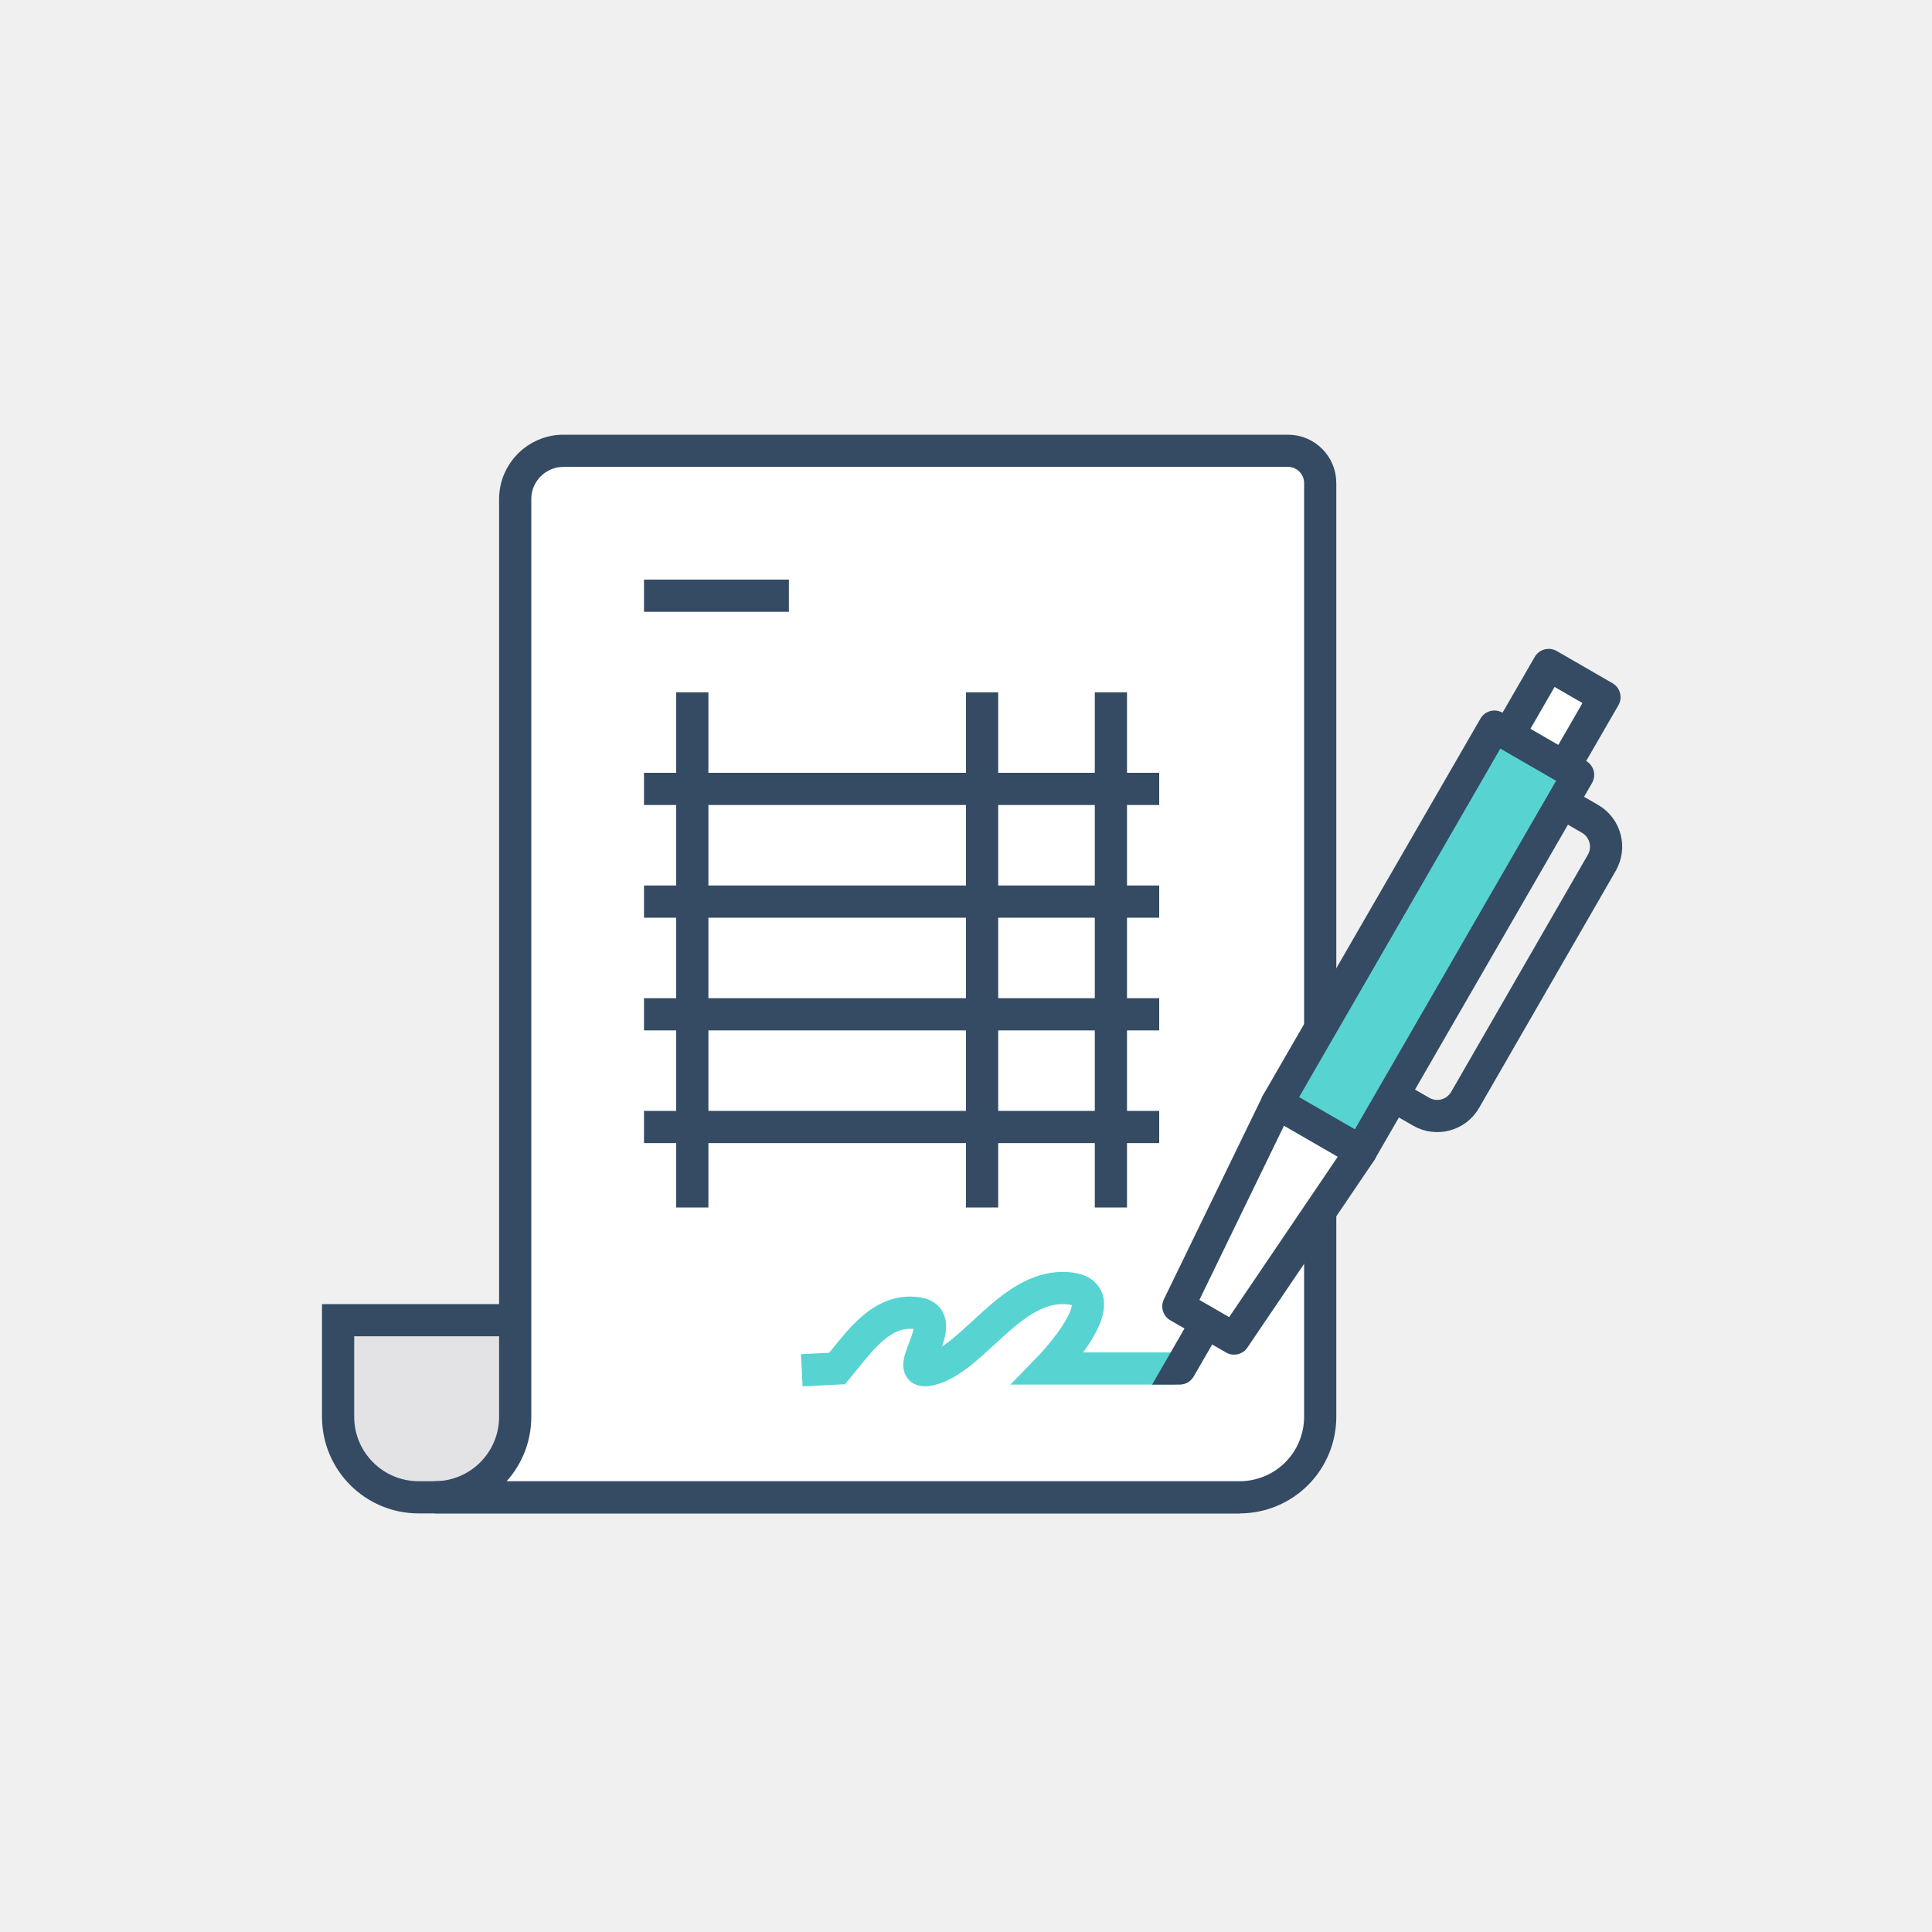
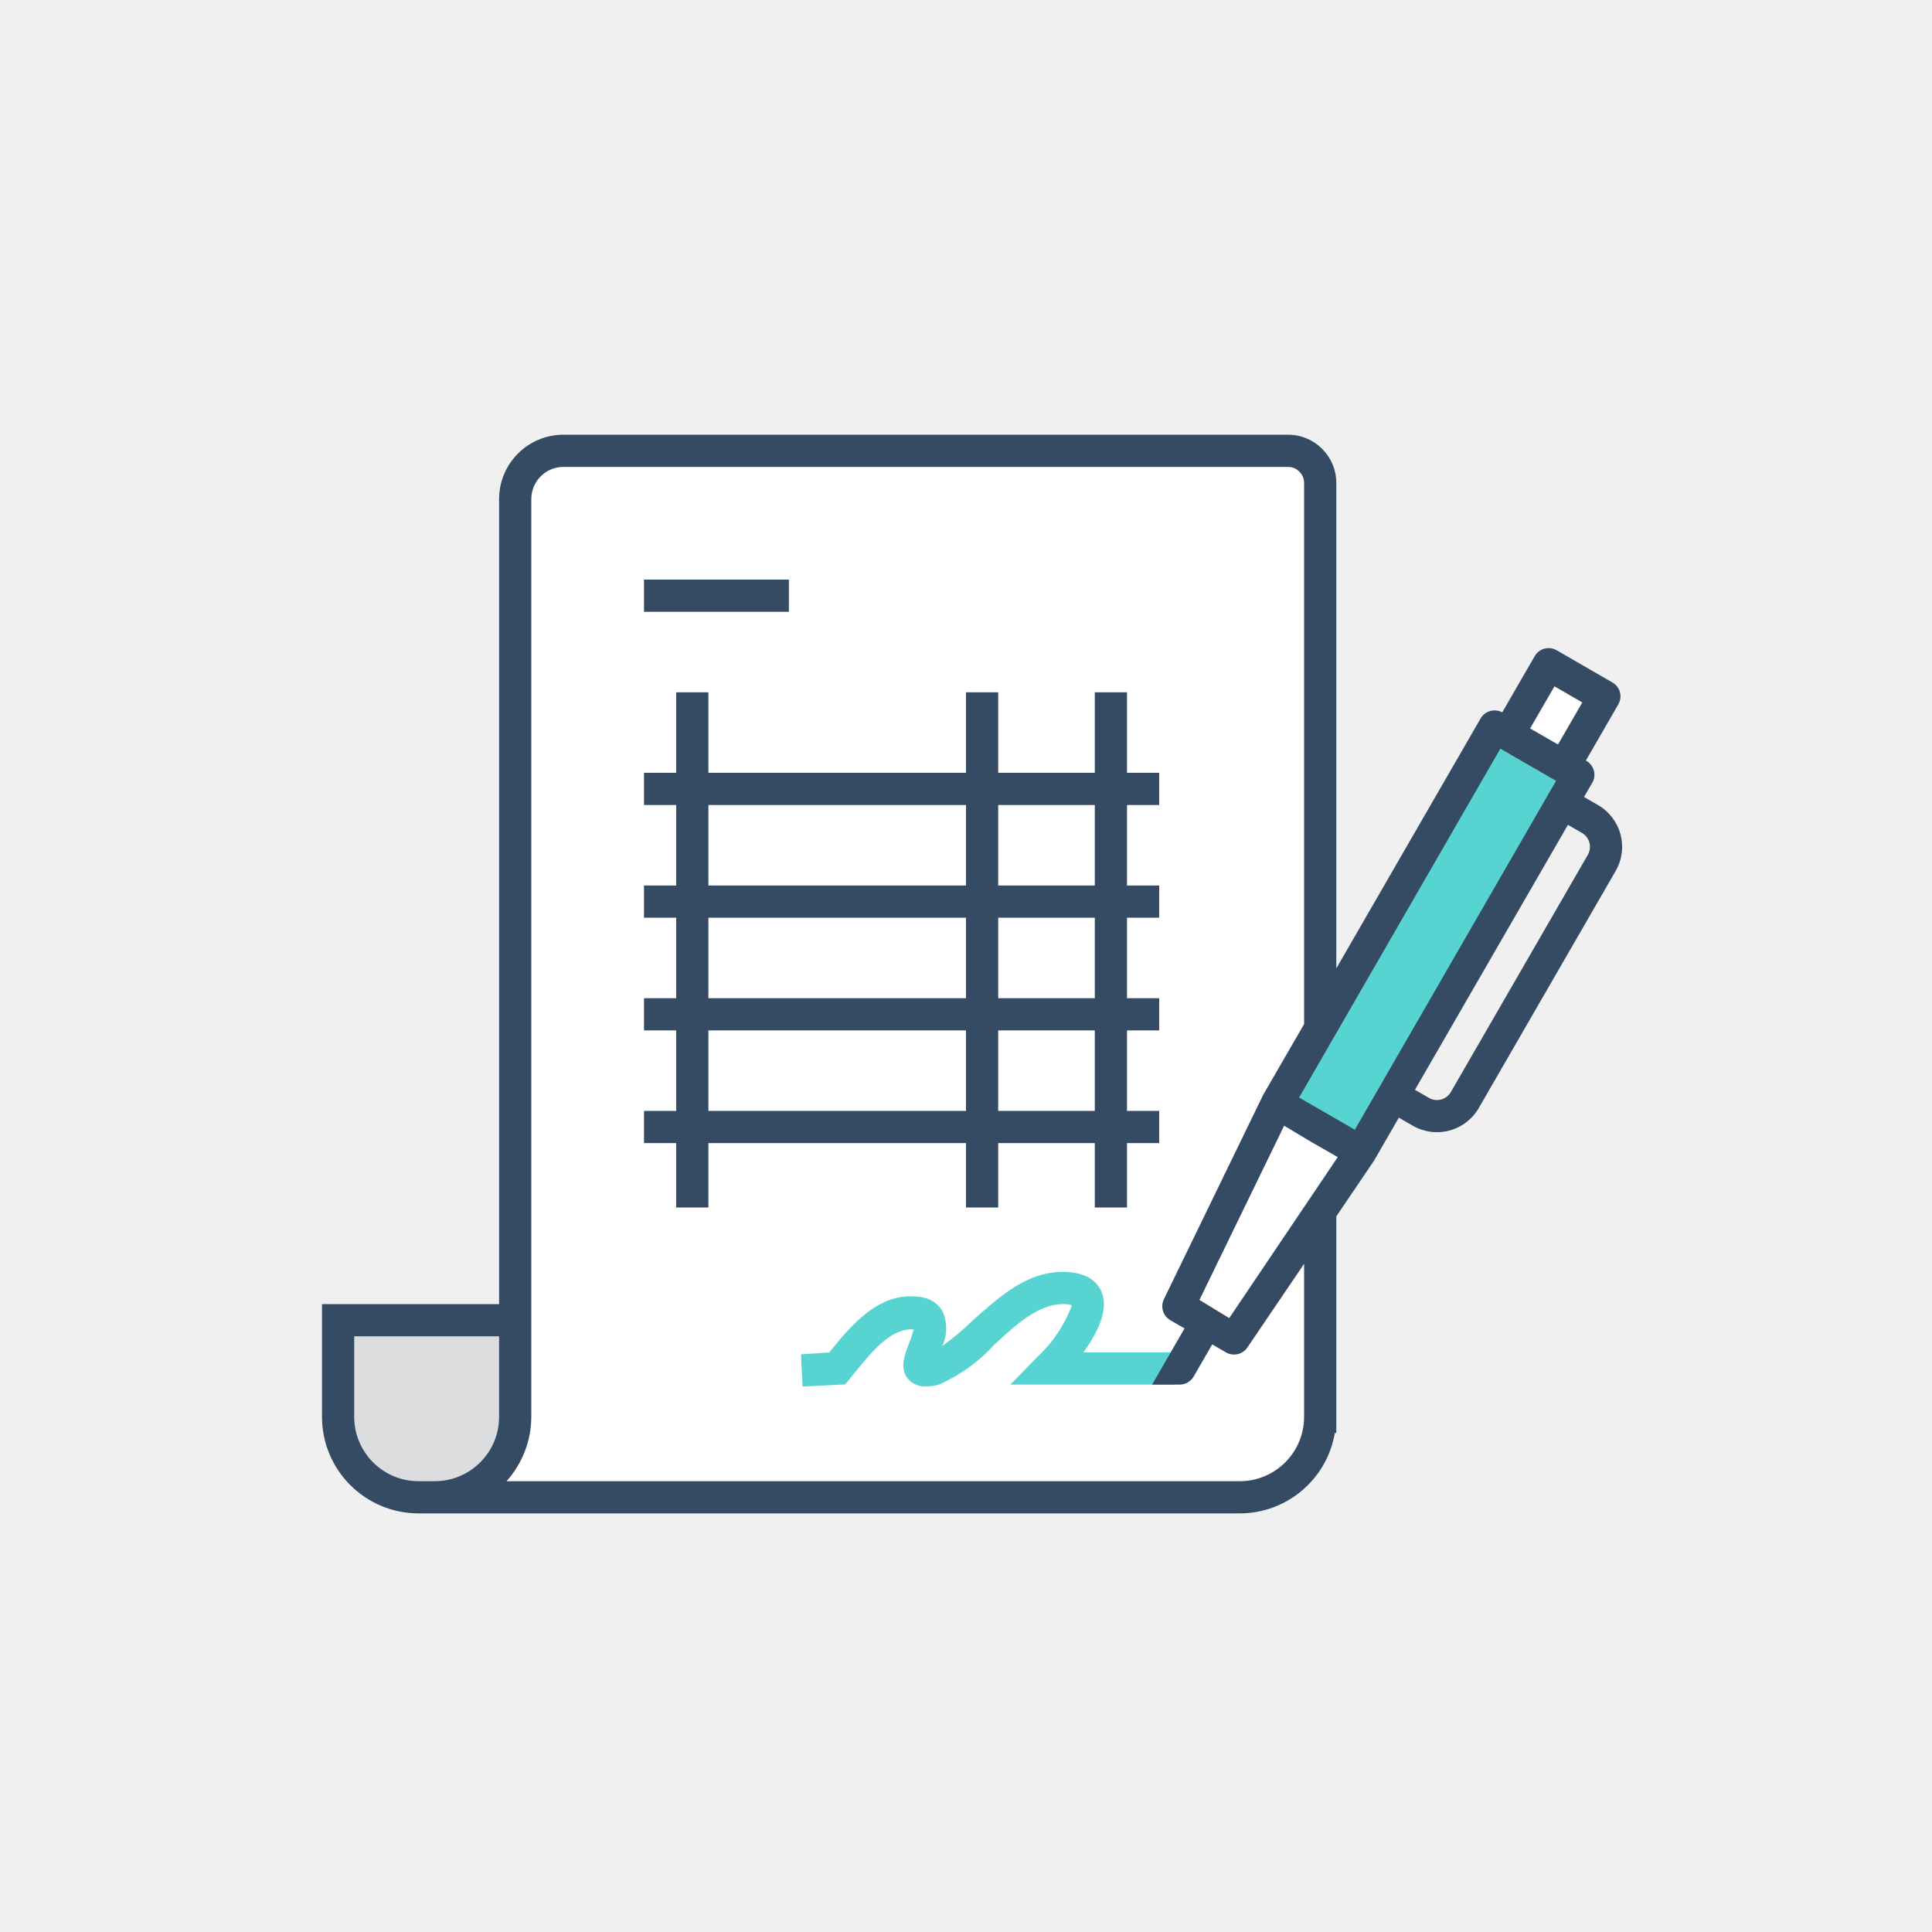
<svg xmlns="http://www.w3.org/2000/svg" width="120" height="120" viewBox="0 0 120 120">
-   <g fill="none" fill-rule="evenodd">
-     <rect width="120" height="120" />
-     <g transform="translate(21 28)">
-       <path fill="#E3E3E6" fill-rule="nonzero" stroke="#344B63" stroke-width="2" d="M0,60 L0,54 L51,54 L51,60 C51,62.761 53.239,65 56,65 L5,65 C2.239,65 0,62.761 0,60 Z" />
-       <path fill="#FFF" fill-rule="nonzero" stroke="#344B63" stroke-width="2" d="M56,65 C57.326,65 58.598,64.473 59.536,63.536 C60.473,62.598 61,61.326 61,60 L61,2 C61,0.895 60.105,0 59,0 L14,0 C12.343,-3.55271368e-15 11,1.343 11,3 L11,60 C11,62.761 8.761,65 6,65 L56,65 Z" />
-       <rect width="32" height="2" x="19" y="20" fill="#344B63" fill-rule="nonzero" />
-       <rect width="32" height="2" x="6" y="30" fill="#344B63" fill-rule="nonzero" transform="rotate(90 22 31)" />
-       <rect width="32" height="2" x="32" y="30" fill="#344B63" fill-rule="nonzero" transform="rotate(90 48 31)" />
-       <rect width="32" height="2" x="24" y="30" fill="#344B63" fill-rule="nonzero" transform="rotate(90 40 31)" />
-       <rect width="32" height="2" x="19" y="27" fill="#344B63" fill-rule="nonzero" />
-       <rect width="32" height="2" x="19" y="34" fill="#344B63" fill-rule="nonzero" />
-       <rect width="32" height="2" x="19" y="41" fill="#344B63" fill-rule="nonzero" />
-       <path stroke="#57D3D2" stroke-width="2" d="M52,57 L44.13,57 C44.13,57 49,52 45,52 C41.76,52 39.51,56.19 37,57 C34.49,57.81 38.28,53.92 36,53.57 C33.72,53.22 32.3,55.44 31,57 L28.8,57.11" style="mix-blend-mode:multiply" />
-       <rect width="9" height="2" x="19" y="8" fill="#344B63" fill-rule="nonzero" />
-       <path fill="#344B63" fill-rule="nonzero" d="M52.27,58 C52.629,58.001 52.961,57.811 53.14,57.5 L69.79,28.66 L68.06,27.66 L50.56,58 L52.27,58 Z" />
-       <path stroke="#344B63" stroke-linecap="round" stroke-width="2" d="M72.56,19.86 L77.76,22.86 C78.715,23.413 79.041,24.634 78.49,25.59 L70,40.32 C69.447,41.275 68.226,41.601 67.27,41.05 L64.67,39.55" />
-       <rect width="4" height="25" x="68.674" y="12.627" fill="#FFF" fill-rule="nonzero" stroke="#344B63" stroke-linecap="round" stroke-linejoin="round" stroke-width="2" transform="rotate(30 70.674 25.127)" />
-       <rect width="6" height="27" x="64.67" y="16.822" fill="#57D3D2" fill-rule="nonzero" stroke="#344B63" stroke-linecap="round" stroke-linejoin="round" stroke-width="2" transform="rotate(30 67.67 30.322)" />
-       <polygon fill="#FFF" fill-rule="nonzero" stroke="#344B63" stroke-linecap="round" stroke-linejoin="round" stroke-width="2" points="63.52 43.52 58.32 40.52 52.19 53.14 55.65 55.14" />
-     </g>
+   <g id="bounding">
+     <rect width="120" height="120" fill="none" />
+   </g>
+   <g id="illu">
+     <path d="M21,88V82H72v6h0a5,5,0,0,0,5,5H26A5,5,0,0,1,21,88Z" fill="#dcddde" />
+     <path d="M77,93a5,5,0,0,0,5-5h0V30a2,2,0,0,0-2-2H35a3,3,0,0,0-3,3V88a5,5,0,0,1-5,5Z" fill="#fff" />
+     <path d="M57.46,86.11a1.33,1.33,0,0,1-1-.4c-.62-.65-.29-1.51,0-2.27a6.84,6.84,0,0,0,.29-.87c-1.41-.09-2.58,1.36-3.62,2.64l-.64.78-2.64.13-.1-2L51.51,84l.07-.09c1.29-1.58,3.05-3.74,5.57-3.35a1.82,1.82,0,0,1,1.38.86,2.59,2.59,0,0,1,0,2.18,16.26,16.26,0,0,0,1.88-1.58C62,80.62,63.71,79,66,79h0c1.57,0,2.18.67,2.42,1.24.47,1.11-.27,2.57-1.13,3.76H73v2H62.76l1.65-1.7a8.37,8.37,0,0,0,2.17-3.23A1.78,1.78,0,0,0,66,81h0c-1.51,0-2.9,1.28-4.24,2.52A10.11,10.11,0,0,1,58.31,86,2.75,2.75,0,0,1,57.46,86.11Z" fill="#57d3d2" />
+     <path d="M72,50V48H70V43H68v5H62V43H60v5H44V43H42v5H40v2h2v5H40v2h2v5H40v2h2v5H40v2h2v4h2V71H60v4h2V71h6v4h2V71h2V69H70V64h2V62H70V57h2V55H70V50ZM44,50H60v5H44Zm0,7H60v5H44Zm0,12V64H60v5Zm24,0H62V64h6Zm0-7H62V57h6Zm0-7H62V50h6Z" fill="#344b63" />
+     <rect x="40" y="36" width="9" height="2" fill="#344b63" />
+     <path d="M73.27,86a1,1,0,0,0,.87-.5L90.79,56.66l-1.73-1L71.56,86Z" fill="#344b63" />
+     <rect x="89.67" y="40.63" width="4" height="25" transform="translate(38.85 -38.72) rotate(30)" fill="#fff" />
+     <rect x="85.67" y="44.82" width="6" height="27" transform="translate(41.04 -36.52) rotate(30)" fill="#57d3d2" />
+     <polygon points="84.52 71.52 79.32 68.52 73.19 81.14 76.65 83.14 84.52 71.52" fill="#fff" />
+     <path d="M99,47.87a1,1,0,0,0-.47-.61l-5.2-3a1,1,0,0,0-1.37.37L83,60.15V30a3,3,0,0,0-3-3H35a4,4,0,0,0-4,4V81H20v7a6,6,0,0,0,6,6H77a6,6,0,0,0,5.91-5H83V75.55l2.35-3.47v0l0,0,13.5-23.38A1,1,0,0,0,99,47.87ZM27,93h0Zm4-5a4,4,0,0,1-4,4H26a4,4,0,0,1-4-4V83h9Zm50-.53V88a4,4,0,0,1-4,4H31.46A6,6,0,0,0,33,88V31a2,2,0,0,1,2-2H80a1,1,0,0,1,1,1V63.61L78.46,68v0l0,0L72.29,80.7a1,1,0,0,0,.4,1.3l3.46,2a1,1,0,0,0,1.33-.31L81,78.5Zm2.09-15.6-6.74,10L74.5,80.74l5.26-10.82,1.67,1Zm1.06-1.7-1.73-1-1.73-1L93.19,46.5l3.46,2Z" fill="#344b63" />
+     <path d="M100.65,51.82A3,3,0,0,0,99.25,50l-1.73-1-1,1.73,1.73,1a1,1,0,0,1,.37,1.37l-8.5,14.72a1,1,0,0,1-1.37.37l-1.73-1-1,1.73,1.73,1a3,3,0,0,0,4.1-1.1l8.5-14.72A3,3,0,0,0,100.65,51.82Z" fill="#344b63" />
+     <path d="M100.62,43a1,1,0,0,0-.47-.61l-3.46-2a1,1,0,0,0-1.37.37l-2.5,4.33,1.73,1,2-3.46,1.73,1-2,3.46,1.73,1,2.5-4.33A1,1,0,0,0,100.62,43Z" fill="#344b63" />
  </g>
</svg>
